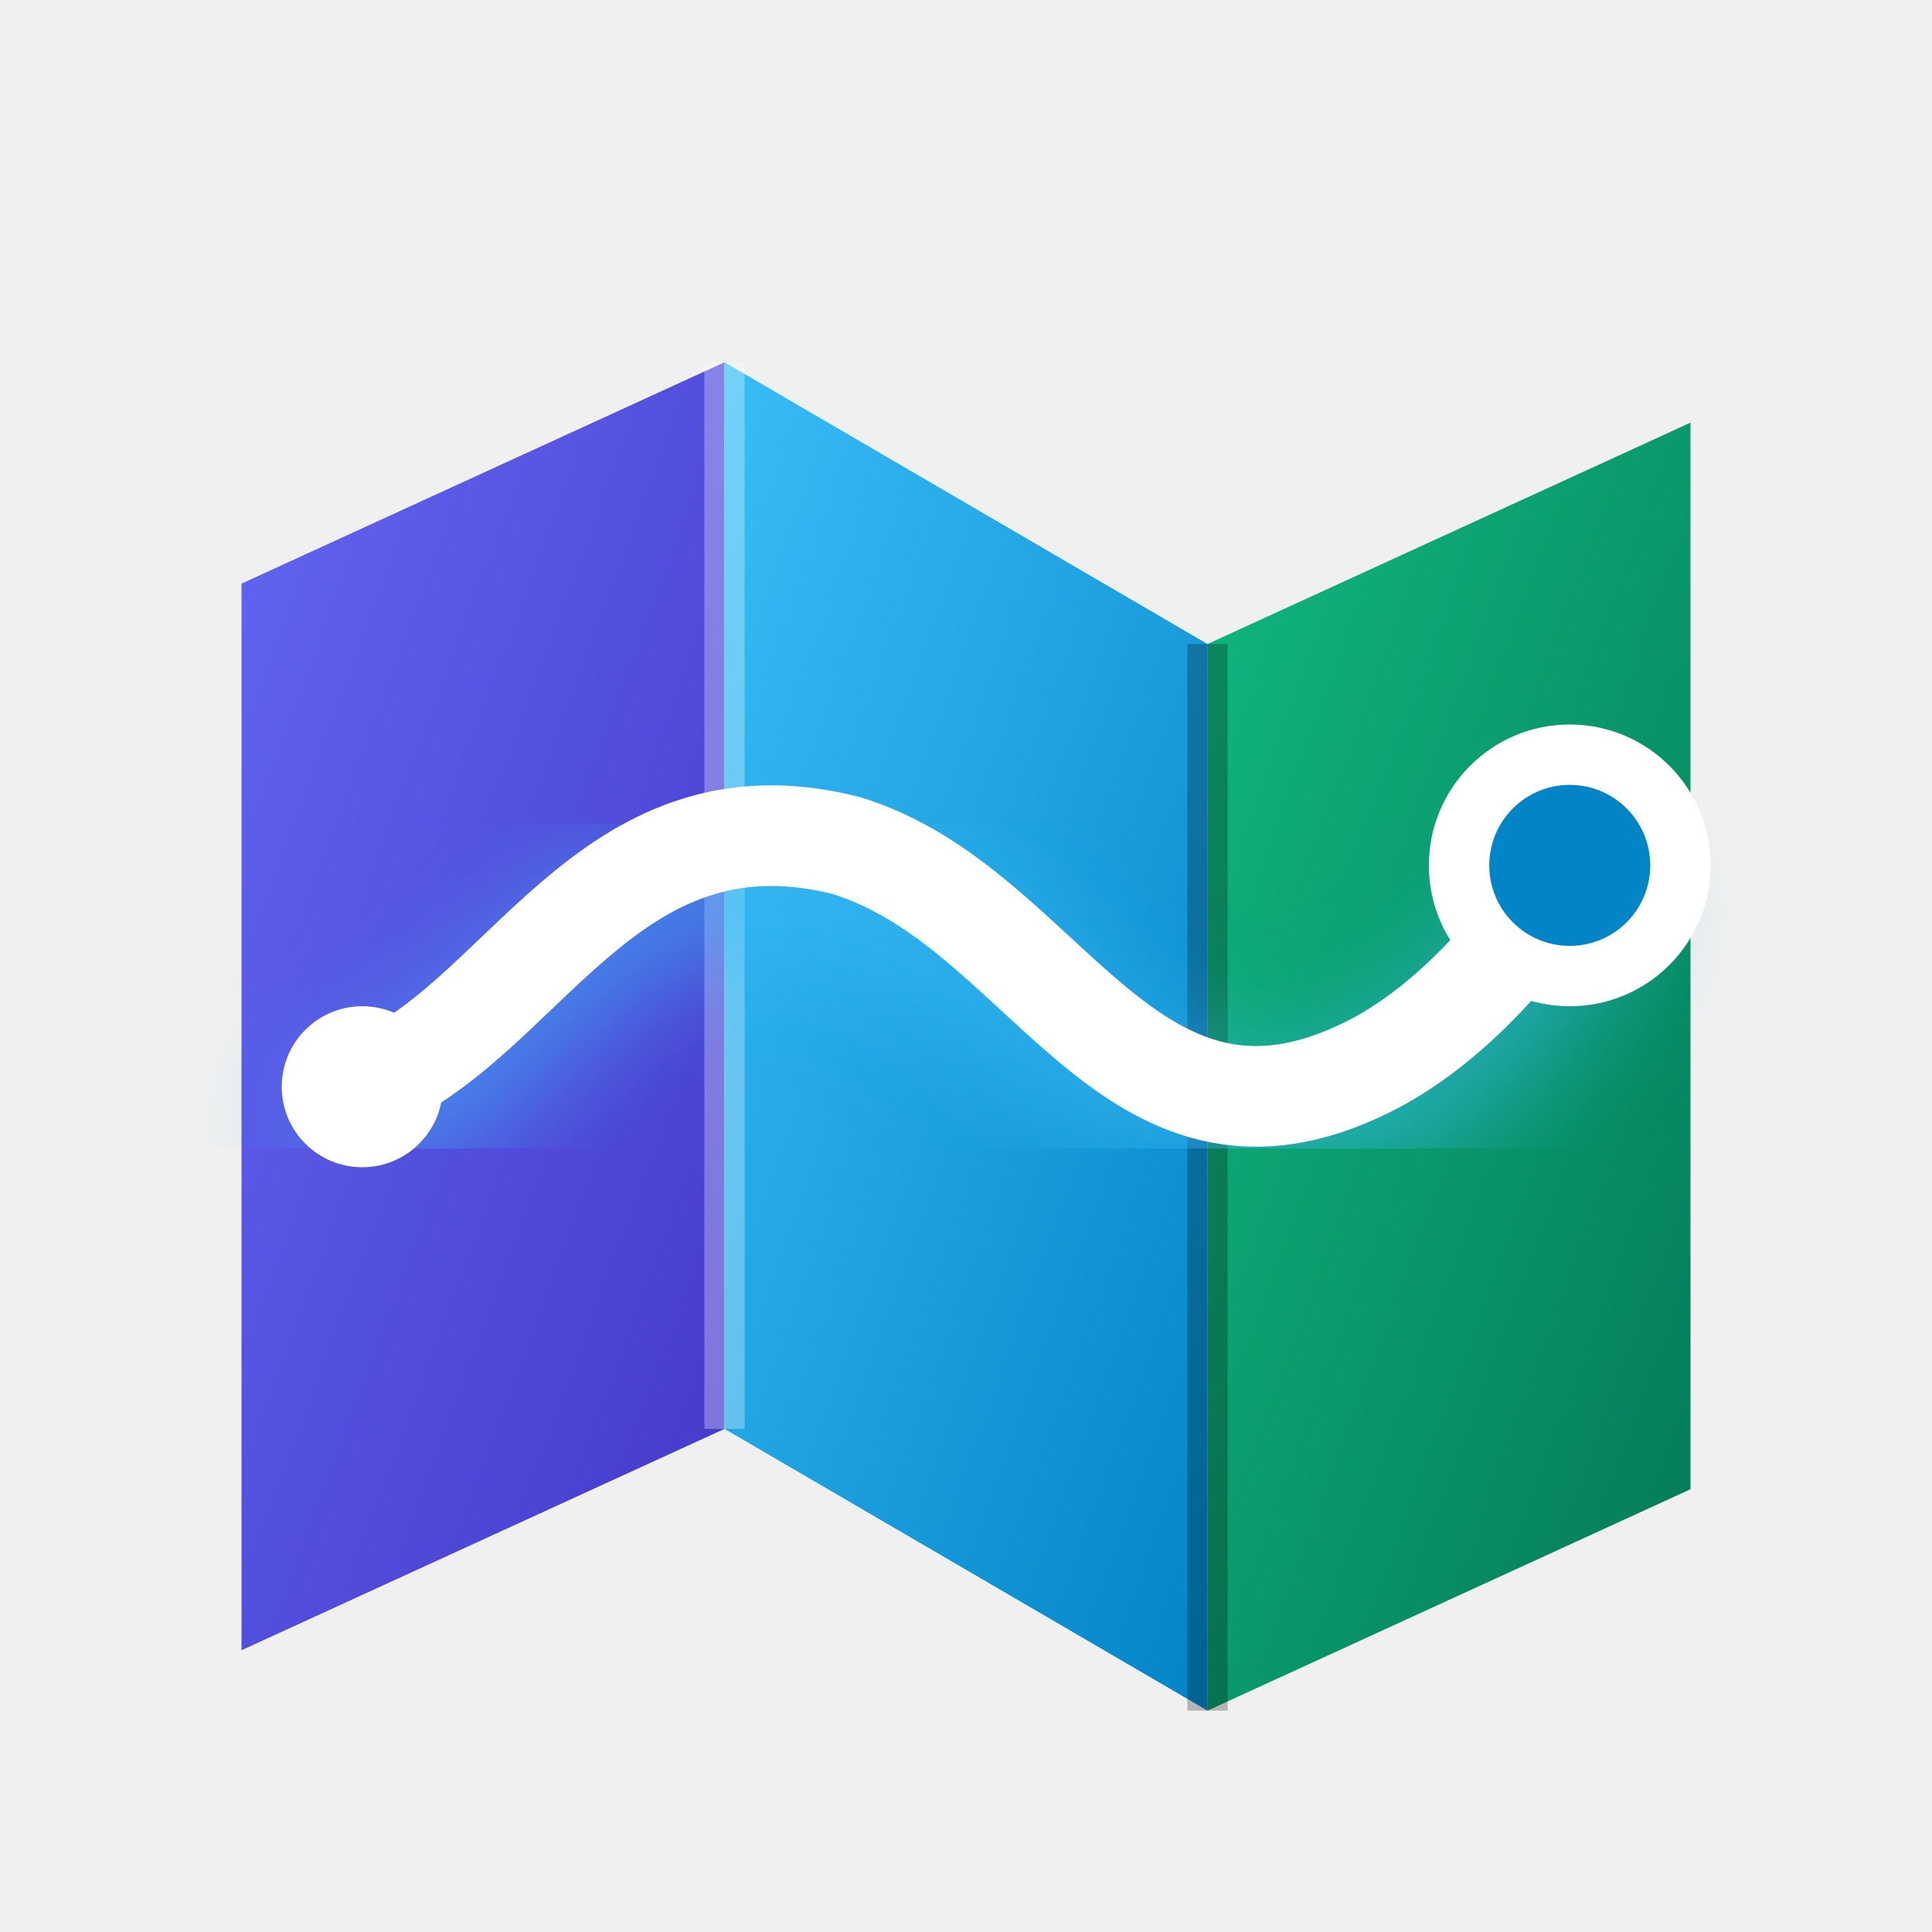
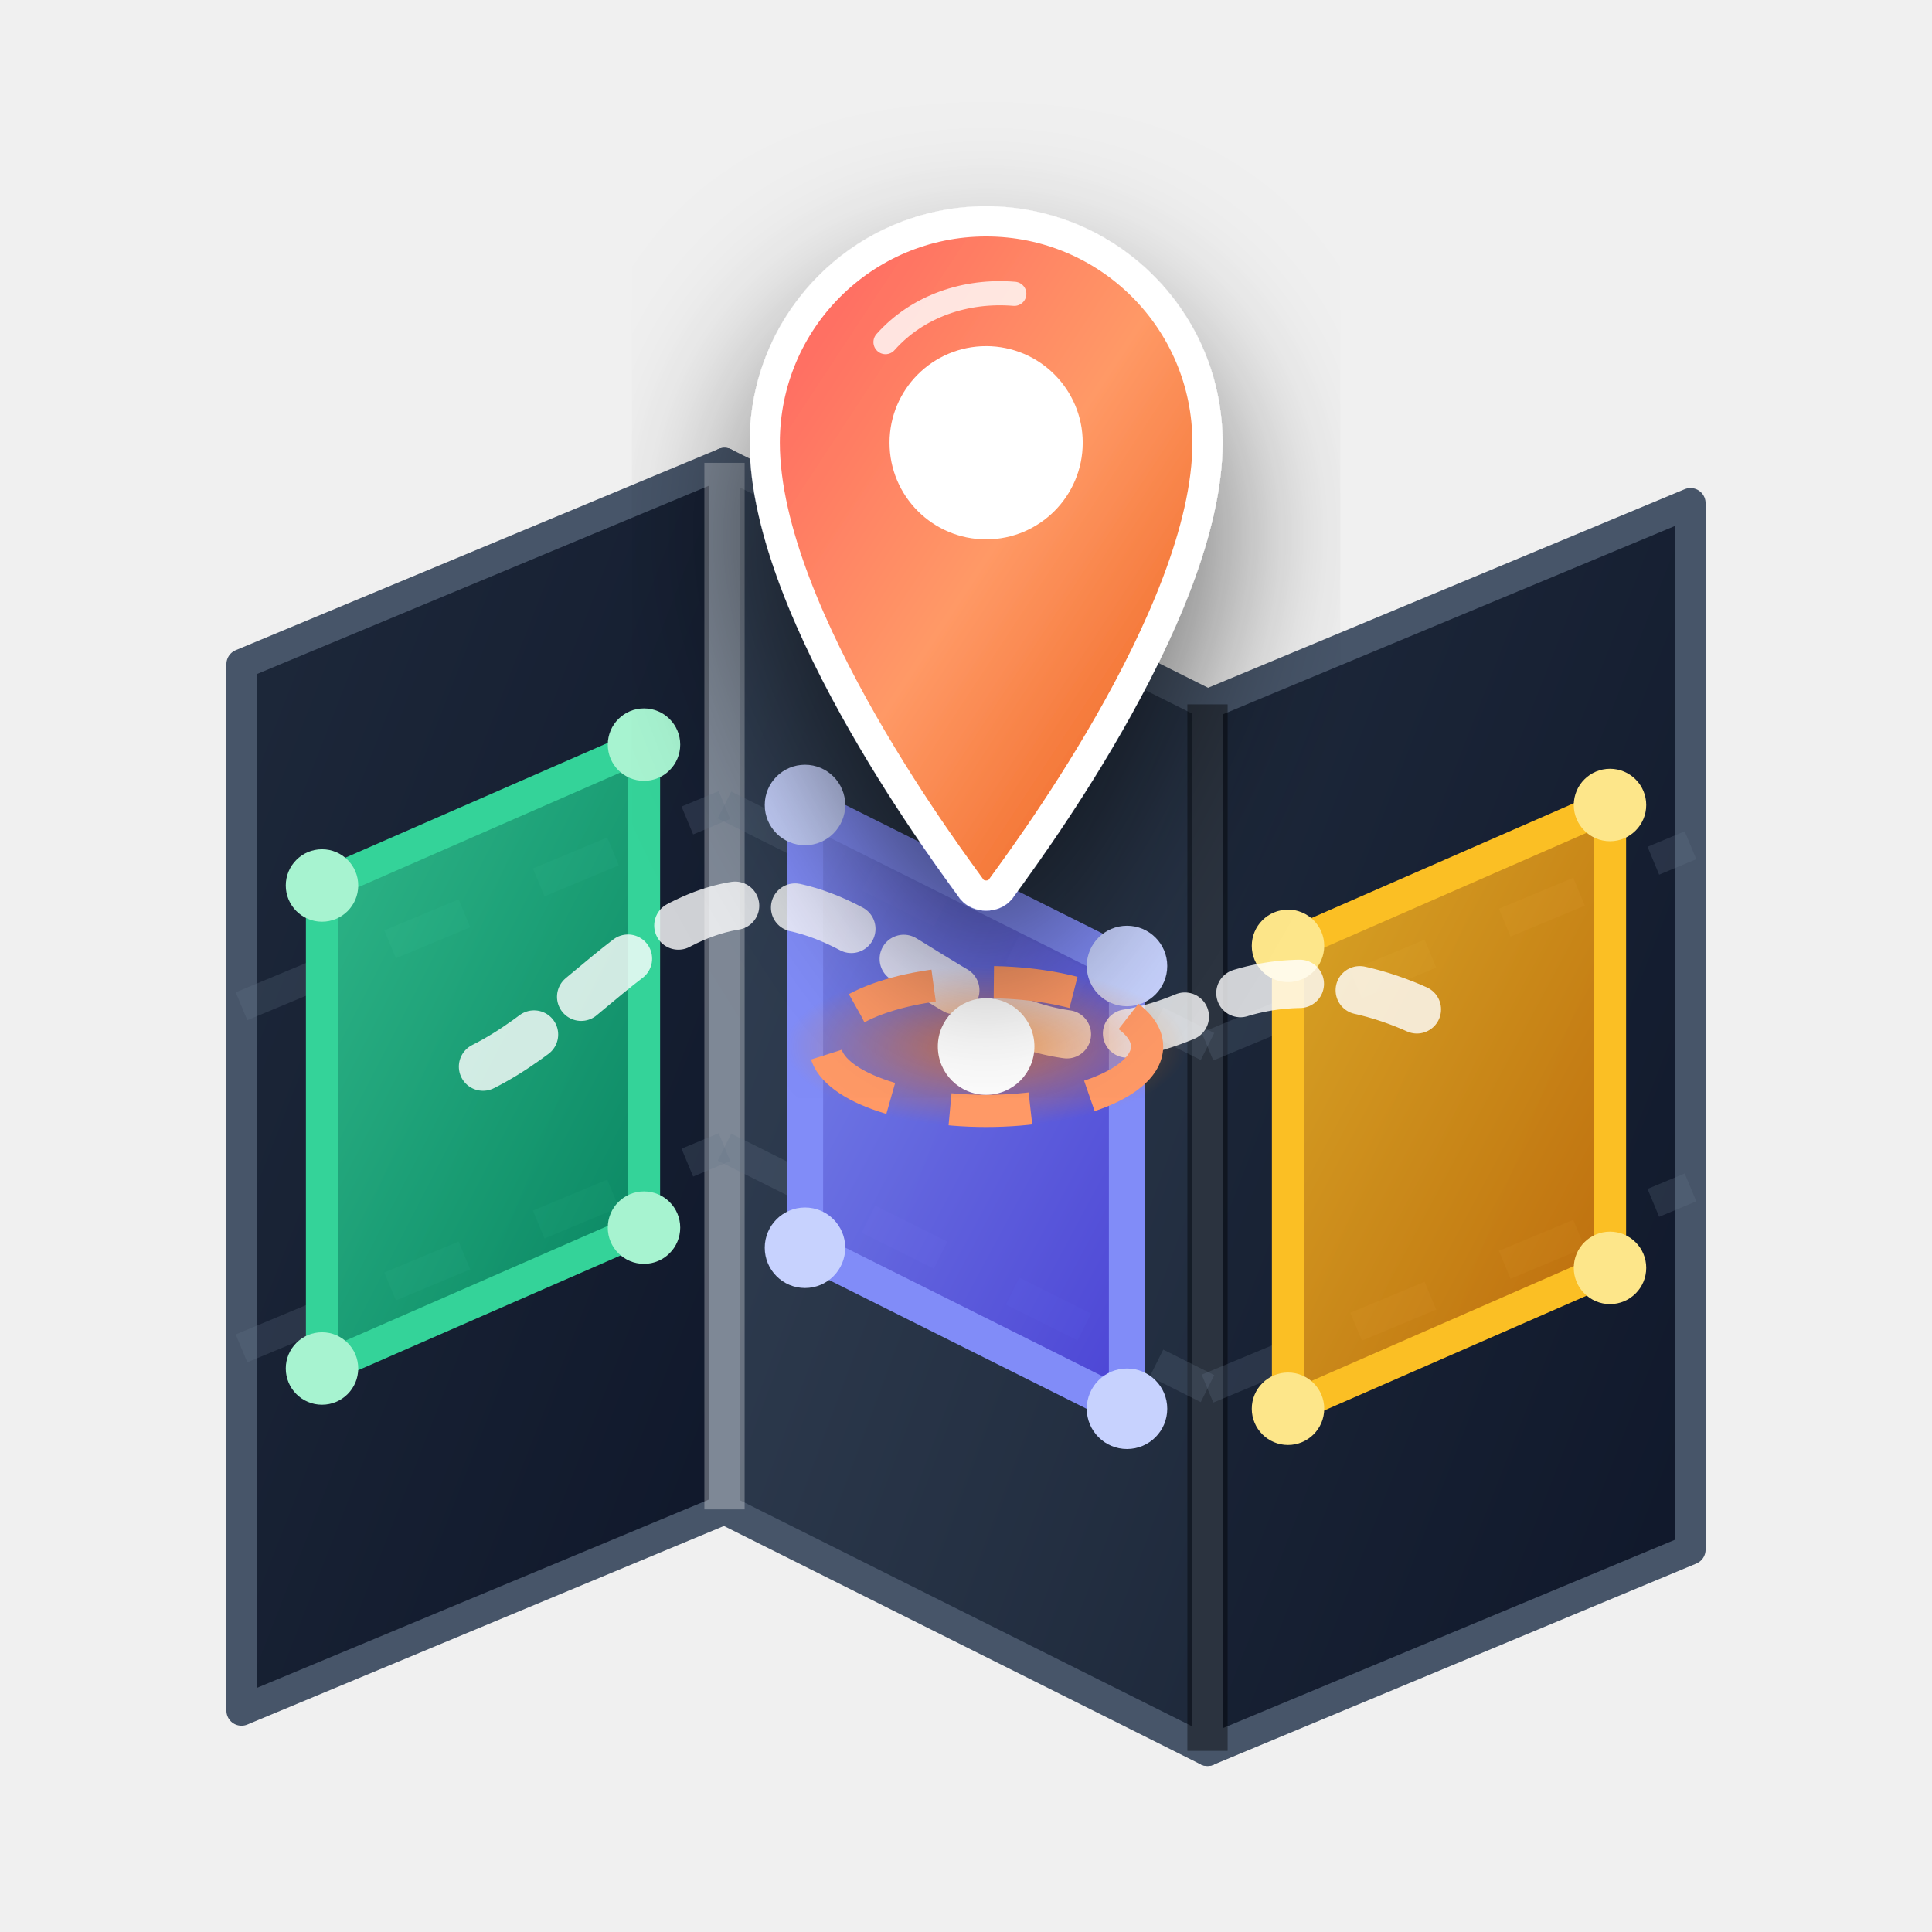
<svg xmlns="http://www.w3.org/2000/svg" viewBox="0 0 48 48" fill="none">
  <defs>
-     <linearGradient id="icon-fold-left" x1="0%" y1="0%" x2="100%" y2="100%">
-       <stop offset="0%" stop-color="#6366F1" />
-       <stop offset="100%" stop-color="#4338CA" />
+     <linearGradient id="mf-pub-fold-left" x1="0%" y1="0%" x2="100%" y2="100%">
+       <stop offset="0%" stop-color="#1E293B" />
+       <stop offset="100%" stop-color="#0F172A" />
    </linearGradient>
-     <linearGradient id="icon-fold-mid" x1="0%" y1="0%" x2="100%" y2="100%">
-       <stop offset="0%" stop-color="#38BDF8" />
-       <stop offset="100%" stop-color="#0284C7" />
+     <linearGradient id="mf-pub-fold-mid" x1="0%" y1="0%" x2="100%" y2="100%">
+       <stop offset="0%" stop-color="#334155" />
+       <stop offset="100%" stop-color="#1E293B" />
    </linearGradient>
-     <linearGradient id="icon-fold-right" x1="0%" y1="0%" x2="100%" y2="100%">
-       <stop offset="0%" stop-color="#10B981" />
-       <stop offset="100%" stop-color="#047857" />
+     <linearGradient id="mf-pub-fold-right" x1="0%" y1="0%" x2="100%" y2="100%">
+       <stop offset="0%" stop-color="#1E293B" />
+       <stop offset="100%" stop-color="#0F172A" />
    </linearGradient>
-     <filter id="icon-route-glow" x="-20%" y="-20%" width="140%" height="140%">
-       <feDropShadow dx="0" dy="1" stdDeviation="1.5" flood-color="#38BDF8" flood-opacity="0.7" />
+     <linearGradient id="mf-pub-area-emerald" x1="0%" y1="0%" x2="100%" y2="100%">
+       <stop offset="0%" stop-color="#34D399" />
+       <stop offset="100%" stop-color="#059669" />
+     </linearGradient>
+     <linearGradient id="mf-pub-area-indigo" x1="0%" y1="0%" x2="100%" y2="100%">
+       <stop offset="0%" stop-color="#818CF8" />
+       <stop offset="100%" stop-color="#4F46E5" />
+     </linearGradient>
+     <linearGradient id="mf-pub-area-amber" x1="0%" y1="0%" x2="100%" y2="100%">
+       <stop offset="0%" stop-color="#FBBF24" />
+       <stop offset="100%" stop-color="#D97706" />
+     </linearGradient>
+     <linearGradient id="mf-pub-pin-gradient" x1="0%" y1="0%" x2="100%" y2="100%">
+       <stop offset="0%" stop-color="#FF5E62" />
+       <stop offset="50%" stop-color="#FF9966" />
+       <stop offset="100%" stop-color="#EA580C" />
+     </linearGradient>
+     <filter id="mf-pub-pin-shadow" x="-30%" y="-30%" width="160%" height="160%">
+       <feDropShadow dx="0" dy="2" stdDeviation="2" flood-color="#000000" flood-opacity="0.55" />
    </filter>
+     <radialGradient id="mf-pub-beacon-glow" cx="50%" cy="50%" r="50%">
+       <stop offset="0%" stop-color="#FF7A00" stop-opacity="0.65" />
+       <stop offset="100%" stop-color="#FF7A00" stop-opacity="0" />
+     </radialGradient>
  </defs>
-   <path d="M6 14.5L18 9V35.5L6 41V14.5Z" fill="url(#icon-fold-left)" />
-   <path d="M18 9L30 16V42.5L18 35.5V9Z" fill="url(#icon-fold-mid)" />
-   <path d="M30 16L42 10.5V37L30 42.5V16Z" fill="url(#icon-fold-right)" />
-   <path d="M18 9V35.5" stroke="#FFFFFF" stroke-opacity="0.3" stroke-width="1" />
-   <path d="M30 16V42.5" stroke="#000000" stroke-opacity="0.25" stroke-width="1" />
-   <path d="M9 27C13 25.5 15 19.5 21 21C26 22.5 28 29.5 34 26.5C37 25 39 21.5 39 21.5" stroke="#FFFFFF" stroke-width="2.5" stroke-linecap="round" stroke-linejoin="round" filter="url(#icon-route-glow)" />
-   <circle cx="9" cy="27" r="2" fill="#FFFFFF" />
-   <circle cx="39" cy="21.5" r="3.5" fill="#FFFFFF" />
-   <circle cx="39" cy="21.5" r="2" fill="#0284C7" />
+   <path d="M6 16.5L18 11.5V37.5L6 42.5V16.5Z" fill="url(#mf-pub-fold-left)" stroke="#475569" stroke-width="0.75" stroke-linejoin="round" />
+   <path d="M18 11.5L30 17.5V43.5L18 37.5V11.5Z" fill="url(#mf-pub-fold-mid)" stroke="#475569" stroke-width="0.75" stroke-linejoin="round" />
+   <path d="M30 17.5L42 12.5V38.5L30 43.5V17.5Z" fill="url(#mf-pub-fold-right)" stroke="#475569" stroke-width="0.75" stroke-linejoin="round" />
+   <path d="M18 11.5V37.5" stroke="#FFFFFF" stroke-opacity="0.3" stroke-width="1" />
+   <path d="M30 17.5V43.5" stroke="#000000" stroke-opacity="0.4" stroke-width="1" />
+   <path d="M6 25L18 20 M6 33.5L18 28.5" stroke="#64748B" stroke-opacity="0.25" stroke-width="0.75" stroke-dasharray="2 2" />
+   <path d="M18 20L30 26 M18 28.5L30 34.5" stroke="#64748B" stroke-opacity="0.25" stroke-width="0.75" stroke-dasharray="2 2" />
+   <path d="M30 26L42 21 M30 34.5L42 29.5" stroke="#64748B" stroke-opacity="0.25" stroke-width="0.75" stroke-dasharray="2 2" />
+   <path d="M8 22L16 18.5V30.5L8 34V22Z" fill="url(#mf-pub-area-emerald)" fill-opacity="0.85" stroke="#34D399" stroke-width="0.8" />
+   <circle cx="8" cy="22" r="0.9" fill="#A7F3D0" />
+   <circle cx="16" cy="18.5" r="0.9" fill="#A7F3D0" />
+   <circle cx="16" cy="30.5" r="0.9" fill="#A7F3D0" />
+   <circle cx="8" cy="34" r="0.9" fill="#A7F3D0" />
+   <path d="M32 23.5L40 20V31.5L32 35V23.5Z" fill="url(#mf-pub-area-amber)" fill-opacity="0.85" stroke="#FBBF24" stroke-width="0.8" />
+   <circle cx="32" cy="23.5" r="0.9" fill="#FDE68A" />
+   <circle cx="40" cy="20" r="0.9" fill="#FDE68A" />
+   <circle cx="40" cy="31.5" r="0.9" fill="#FDE68A" />
+   <circle cx="32" cy="35" r="0.9" fill="#FDE68A" />
+   <path d="M20 20L28 24V35L20 31V20Z" fill="url(#mf-pub-area-indigo)" fill-opacity="0.9" stroke="#818CF8" stroke-width="0.9" />
+   <circle cx="20" cy="20" r="1" fill="#C7D2FE" />
+   <circle cx="28" cy="24" r="1" fill="#C7D2FE" />
+   <circle cx="28" cy="35" r="1" fill="#C7D2FE" />
+   <circle cx="20" cy="31" r="1" fill="#C7D2FE" />
+   <path d="M12 26.5 C 15 25 17 21 21 23 C 24 24.5 26 27 30 25 C 33 23.5 36 25.5 36 25.5" stroke="#FFFFFF" stroke-width="1.2" stroke-linecap="round" stroke-dasharray="1.5 1.5" stroke-opacity="0.8" />
+   <ellipse cx="24.5" cy="26" rx="5" ry="2" fill="url(#mf-pub-beacon-glow)" />
+   <ellipse cx="24.5" cy="26" rx="4" ry="1.6" fill="none" stroke="#FF9966" stroke-width="0.8" stroke-dasharray="2 1.5" />
+   <circle cx="24.5" cy="26" r="1.2" fill="#FFFFFF" />
+   <g filter="url(#mf-pub-pin-shadow)">
+     <path d="M24.5 5.5 C 21.46 5.5 19 7.96 19 11 C 19 15.3 23.8 21.6 24.15 22.1 C 24.32 22.3 24.68 22.3 24.85 22.1 C 25.2 21.6 30 15.3 30 11 C 30 7.96 27.54 5.5 24.5 5.5 Z" fill="url(#mf-pub-pin-gradient)" stroke="#FFFFFF" stroke-width="0.75" stroke-linejoin="round" />
+     <circle cx="24.5" cy="11" r="2.4" fill="#FFFFFF" />
+     <path d="M22 8.5 C 22.8 7.6 24 7.2 25.2 7.3" stroke="#FFFFFF" stroke-width="0.6" stroke-linecap="round" stroke-opacity="0.8" />
+   </g>
</svg>
